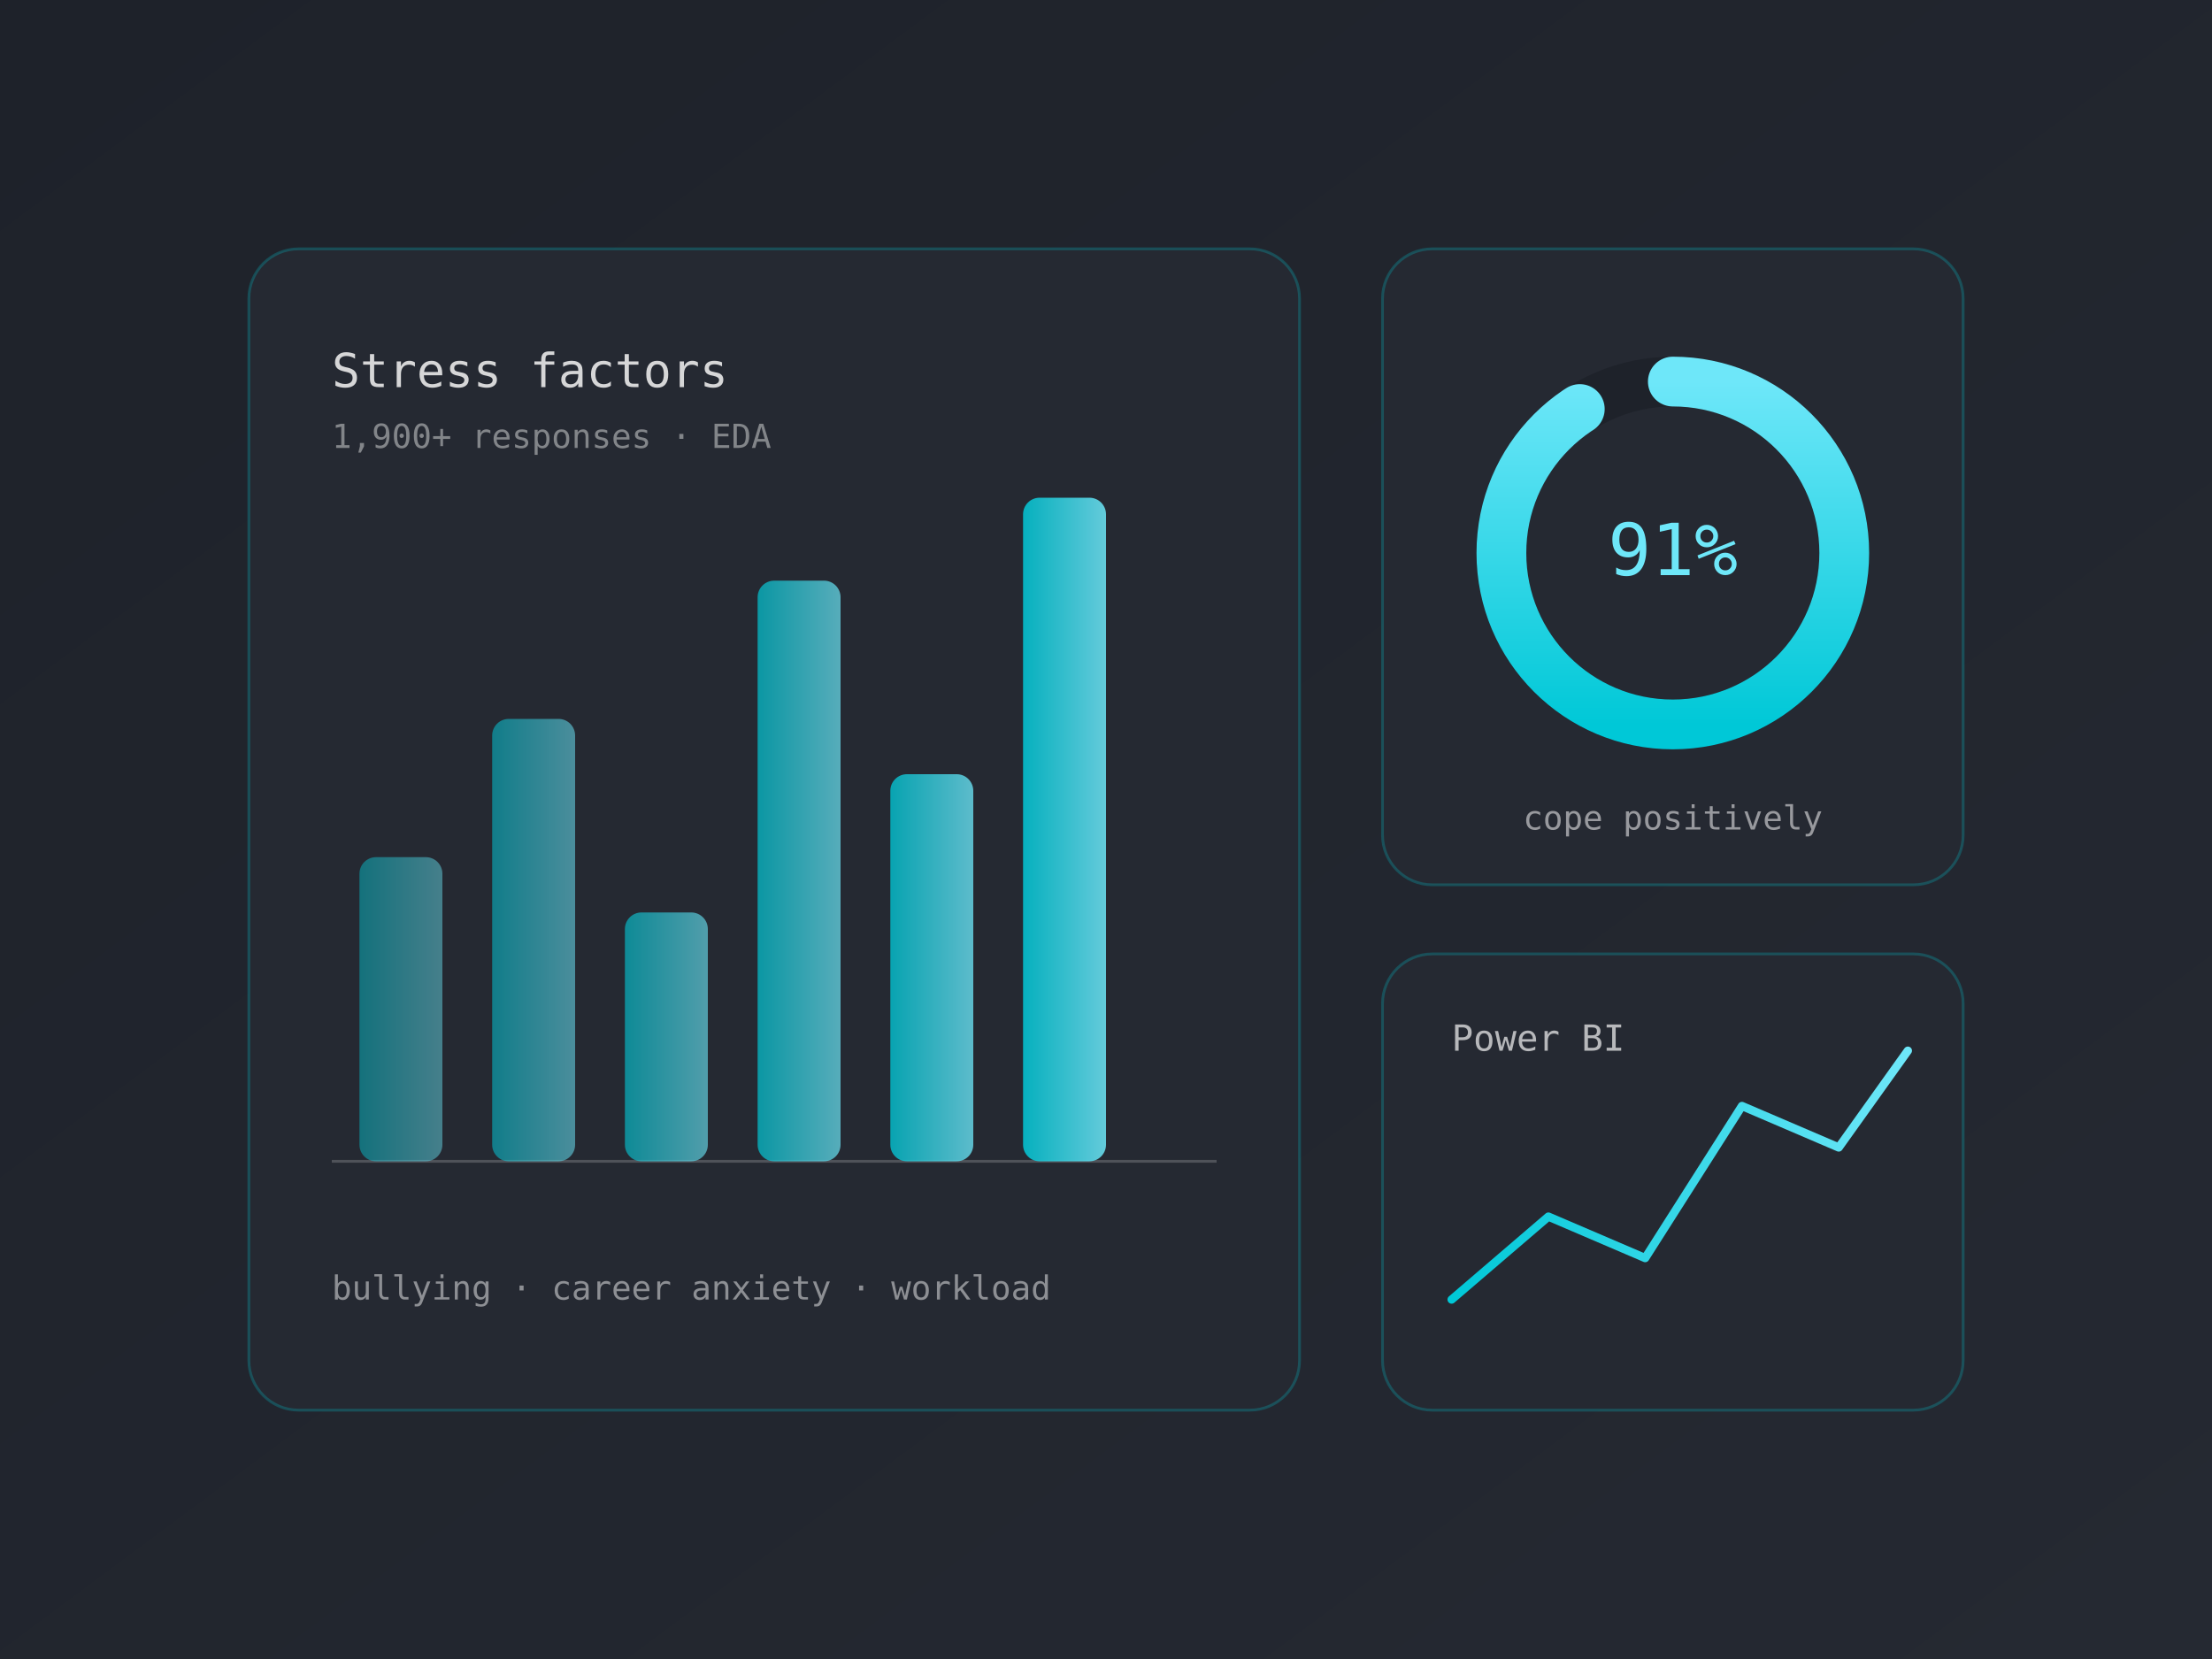
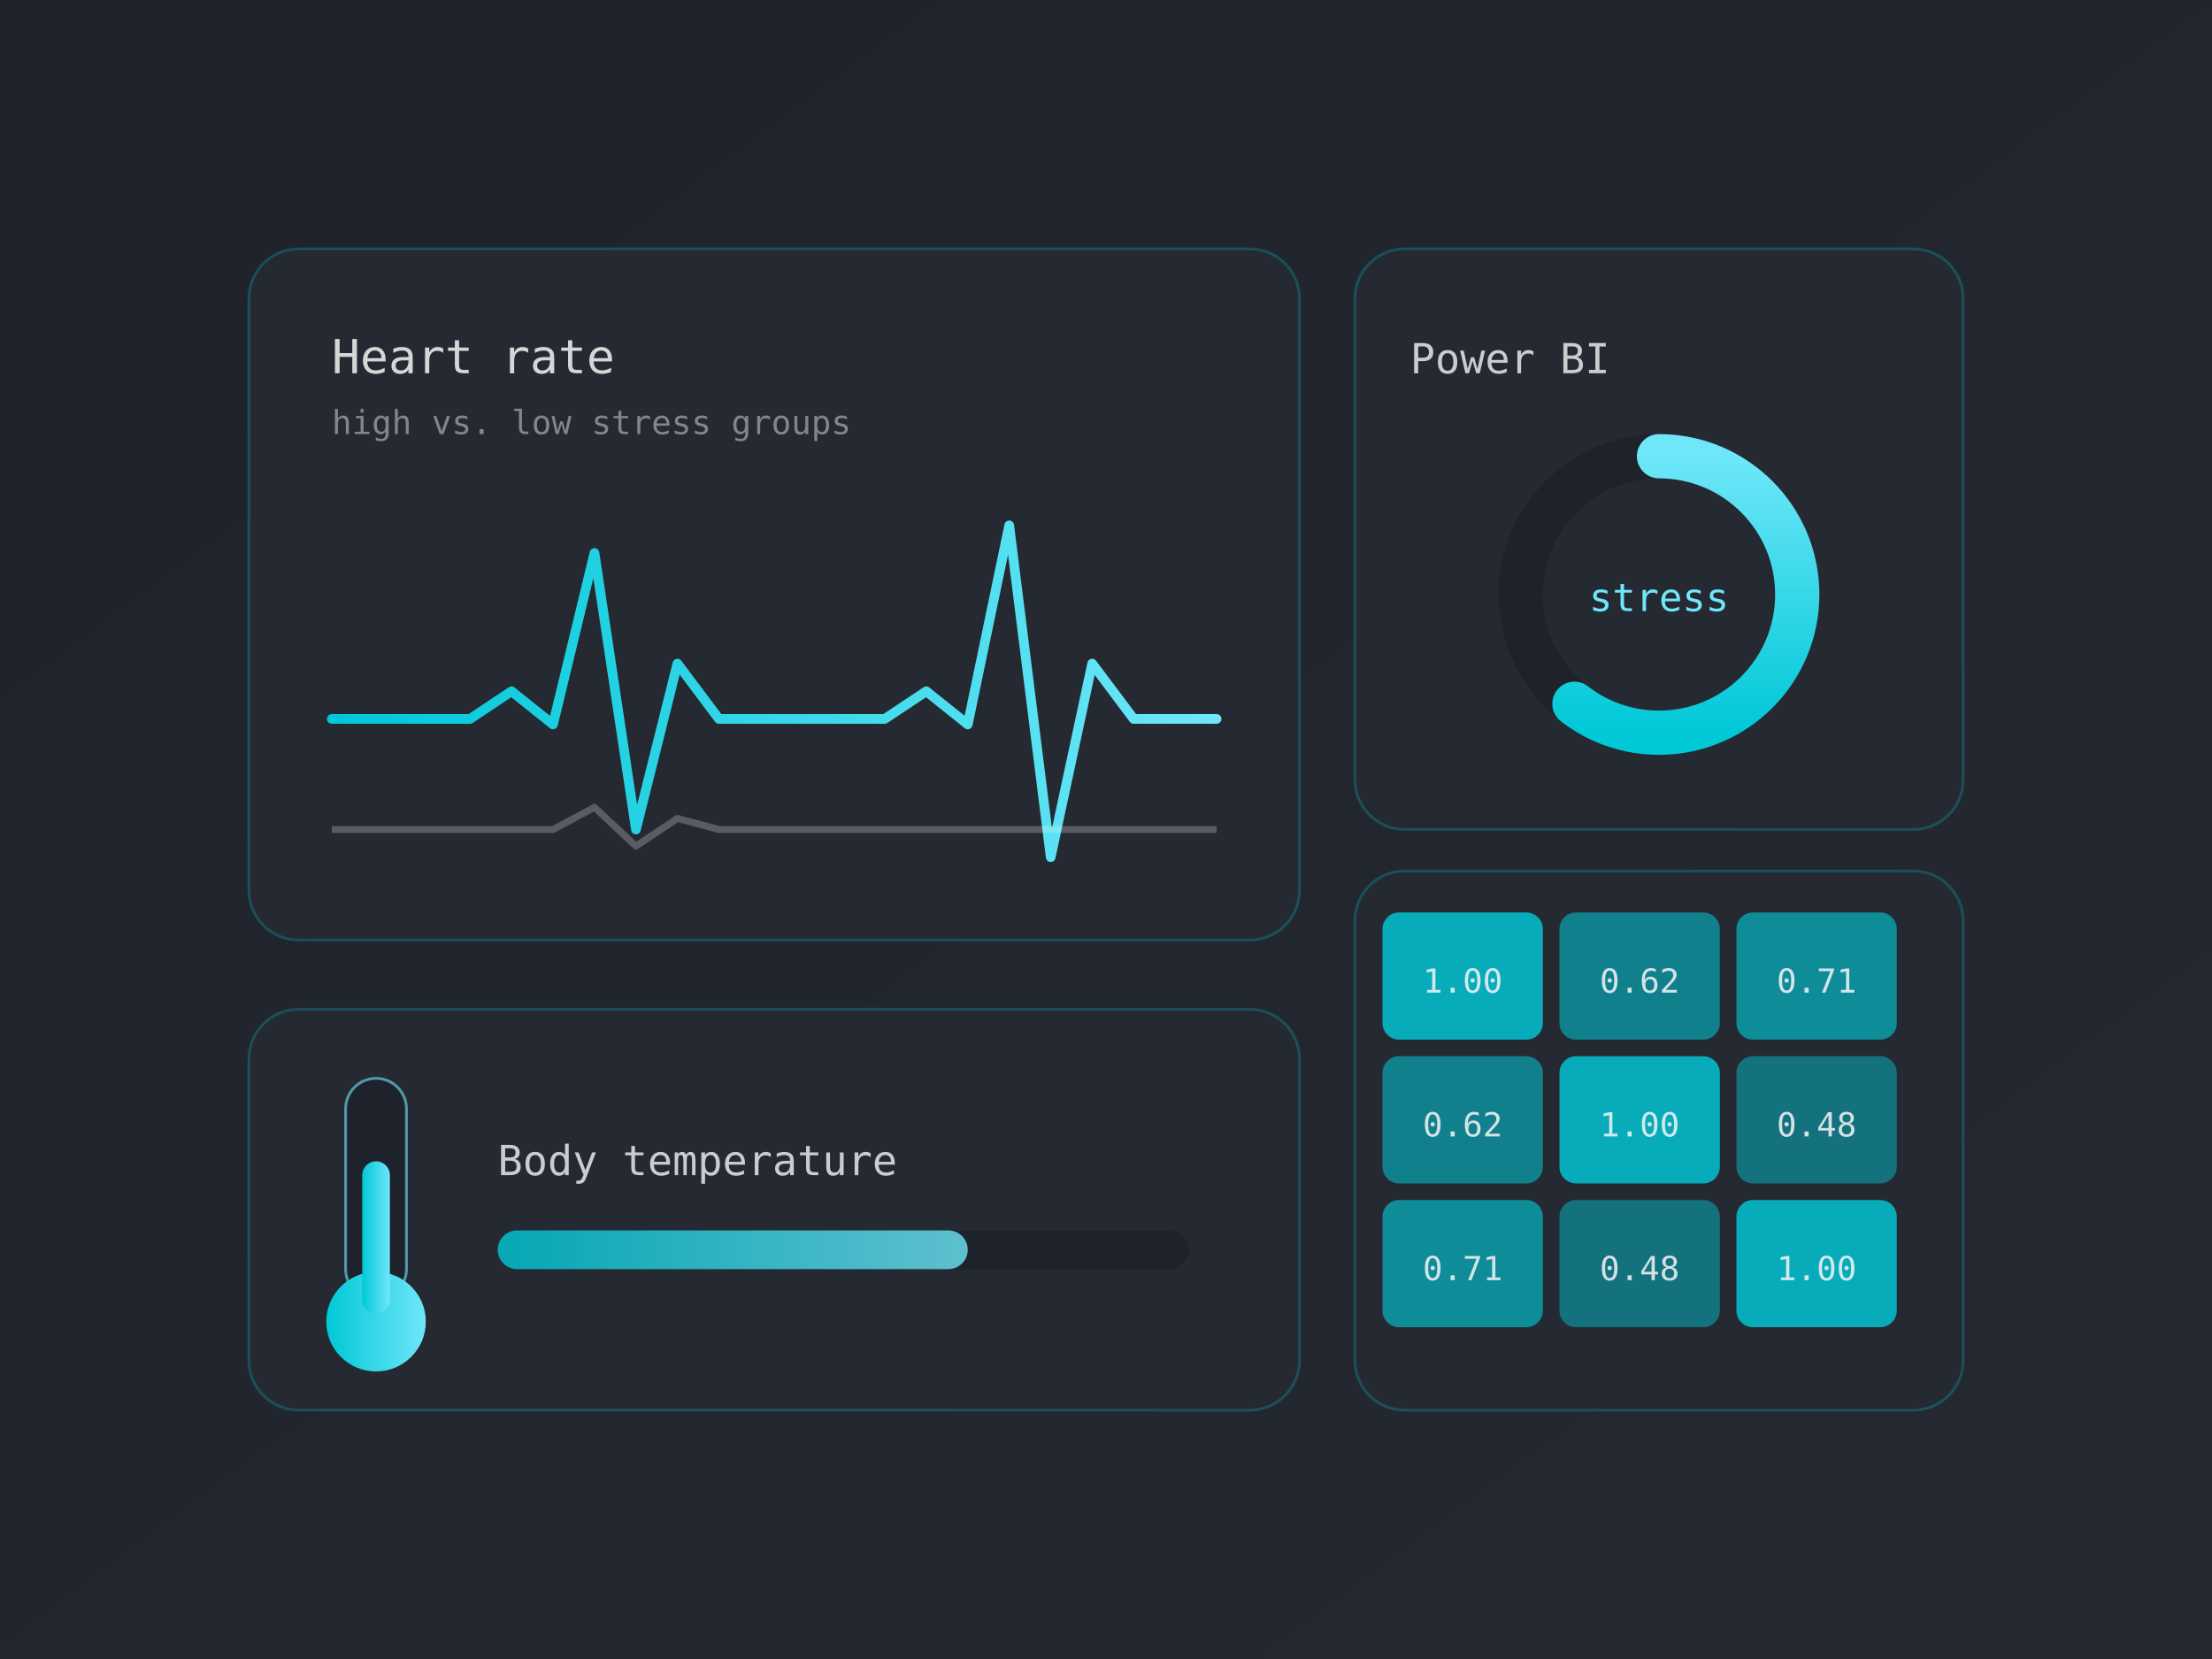
<svg xmlns="http://www.w3.org/2000/svg" viewBox="0 0 800 600" width="800" height="600">
  <defs>
-     <linearGradient id="bgS" x1="0" y1="0" x2="1" y2="1">
+     <linearGradient id="bgH" x1="0" y1="0" x2="1" y2="1">
      <stop offset="0%" stop-color="#1e222a" />
      <stop offset="100%" stop-color="#252932" />
    </linearGradient>
-     <linearGradient id="accS" x1="0" y1="0" x2="1" y2="0">
+     <linearGradient id="accH" x1="0" y1="0" x2="1" y2="0">
      <stop offset="0%" stop-color="#00c8d7" />
      <stop offset="100%" stop-color="#6ee7f9" />
    </linearGradient>
  </defs>
-   <rect width="800" height="600" fill="url(#bgS)" />
-   <rect x="90" y="90" width="380" height="420" rx="18" fill="#252932" stroke="#00c8d7" stroke-opacity="0.25" />
-   <text x="120" y="140" font-family="ui-monospace, Menlo, monospace" fill="#f5f5f5" font-size="17" opacity="0.85">Stress factors</text>
-   <text x="120" y="162" font-family="ui-monospace, Menlo, monospace" fill="#f5f5f5" font-size="12" opacity="0.45">1,900+ responses · EDA</text>
-   <path d="M120 420 H440" stroke="#f5f5f5" stroke-opacity="0.2" />
-   <rect x="130" y="310" width="30" height="110" rx="6" fill="url(#accS)" opacity="0.45" />
-   <rect x="178" y="260" width="30" height="160" rx="6" fill="url(#accS)" opacity="0.53" />
-   <rect x="226" y="330" width="30" height="90" rx="6" fill="url(#accS)" opacity="0.61" />
-   <rect x="274" y="210" width="30" height="210" rx="6" fill="url(#accS)" opacity="0.69" />
-   <rect x="322" y="280" width="30" height="140" rx="6" fill="url(#accS)" opacity="0.77" />
-   <rect x="370" y="180" width="30" height="240" rx="6" fill="url(#accS)" opacity="0.85" />
-   <text x="120" y="470" font-family="ui-monospace, Menlo, monospace" fill="#f5f5f5" font-size="12" opacity="0.5">bullying · career anxiety · workload</text>
-   <rect x="500" y="90" width="210" height="230" rx="18" fill="#252932" stroke="#00c8d7" stroke-opacity="0.25" />
-   <circle cx="605" cy="200" r="62" fill="none" stroke="#1e222a" stroke-width="18" />
-   <circle cx="605" cy="200" r="62" fill="none" stroke="url(#accS)" stroke-width="18" stroke-dasharray="354 389" transform="rotate(-90 605 200)" stroke-linecap="round" />
-   <text x="605" y="208" font-family="ui-monospace, Menlo, monospace" font-size="26" text-anchor="middle" fill="#6ee7f9">91%</text>
-   <text x="605" y="300" font-family="ui-monospace, Menlo, monospace" fill="#f5f5f5" font-size="12" text-anchor="middle" opacity="0.55">cope positively</text>
-   <rect x="500" y="345" width="210" height="165" rx="18" fill="#252932" stroke="#00c8d7" stroke-opacity="0.25" />
-   <polyline points="525,470 560,440 595,455 630,400 665,415 690,380" fill="none" stroke="url(#accS)" stroke-width="3" stroke-linecap="round" stroke-linejoin="round" />
-   <text x="525" y="380" font-family="ui-monospace, Menlo, monospace" fill="#f5f5f5" font-size="13" opacity="0.7">Power BI</text>
+   <rect width="800" height="600" fill="url(#bgH)" />
+   <rect x="90" y="90" width="380" height="250" rx="18" fill="#252932" stroke="#00c8d7" stroke-opacity="0.25" />
+   <text x="120" y="135" font-family="ui-monospace, Menlo, monospace" fill="#f5f5f5" font-size="17" opacity="0.85">Heart rate</text>
+   <text x="120" y="157" font-family="ui-monospace, Menlo, monospace" fill="#f5f5f5" font-size="12" opacity="0.45">high vs. low stress groups</text>
+   <polyline points="120,260 170,260 185,250 200,262 215,200 230,300 245,240 260,260 320,260 335,250 350,262 365,190 380,310 395,240 410,260 440,260" fill="none" stroke="url(#accH)" stroke-width="3.5" stroke-linejoin="round" stroke-linecap="round" />
+   <polyline points="120,300 200,300 215,292 230,306 245,296 260,300 440,300" fill="none" stroke="#f5f5f5" stroke-opacity="0.25" stroke-width="2.5" stroke-linejoin="round" />
+   <rect x="90" y="365" width="380" height="145" rx="18" fill="#252932" stroke="#00c8d7" stroke-opacity="0.25" />
+   <rect x="125" y="390" width="22" height="80" rx="11" fill="#1e222a" stroke="#6ee7f9" stroke-opacity="0.6" />
+   <circle cx="136" cy="478" r="18" fill="url(#accH)" />
+   <rect x="131" y="420" width="10" height="55" rx="5" fill="url(#accH)" />
+   <text x="180" y="425" font-family="ui-monospace, Menlo, monospace" fill="#f5f5f5" font-size="15" opacity="0.8">Body temperature</text>
+   <rect x="180" y="445" width="250" height="14" rx="7" fill="#1e222a" />
+   <rect x="180" y="445" width="170" height="14" rx="7" fill="url(#accH)" opacity="0.8" />
+   <rect x="490" y="90" width="220" height="210" rx="18" fill="#252932" stroke="#00c8d7" stroke-opacity="0.25" />
+   <text x="510" y="135" font-family="ui-monospace, Menlo, monospace" fill="#f5f5f5" font-size="15" opacity="0.8">Power BI</text>
+   <circle cx="600" cy="215" r="50" fill="none" stroke="#1e222a" stroke-width="16" />
+   <circle cx="600" cy="215" r="50" fill="none" stroke="url(#accH)" stroke-width="16" stroke-dasharray="190 314" transform="rotate(-90 600 215)" stroke-linecap="round" />
+   <text x="600" y="221" font-family="ui-monospace, Menlo, monospace" font-size="14" text-anchor="middle" fill="#6ee7f9">stress</text>
+   <rect x="490" y="315" width="220" height="195" rx="18" fill="#252932" stroke="#00c8d7" stroke-opacity="0.25" />
+   <rect x="500" y="330" width="58" height="46" rx="6" fill="#00c8d7" opacity="0.82" />
+   <text x="529" y="359" font-family="ui-monospace, Menlo, monospace" fill="#f5f5f5" font-size="12" text-anchor="middle" opacity="0.85">1.00</text>
+   <rect x="564" y="330" width="58" height="46" rx="6" fill="#00c8d7" opacity="0.55" />
+   <text x="593" y="359" font-family="ui-monospace, Menlo, monospace" fill="#f5f5f5" font-size="12" text-anchor="middle" opacity="0.85">0.62</text>
+   <rect x="628" y="330" width="58" height="46" rx="6" fill="#00c8d7" opacity="0.62" />
+   <text x="657" y="359" font-family="ui-monospace, Menlo, monospace" fill="#f5f5f5" font-size="12" text-anchor="middle" opacity="0.85">0.71</text>
+   <rect x="500" y="382" width="58" height="46" rx="6" fill="#00c8d7" opacity="0.55" />
+   <text x="529" y="411" font-family="ui-monospace, Menlo, monospace" fill="#f5f5f5" font-size="12" text-anchor="middle" opacity="0.85">0.62</text>
+   <rect x="564" y="382" width="58" height="46" rx="6" fill="#00c8d7" opacity="0.82" />
+   <text x="593" y="411" font-family="ui-monospace, Menlo, monospace" fill="#f5f5f5" font-size="12" text-anchor="middle" opacity="0.85">1.00</text>
+   <rect x="628" y="382" width="58" height="46" rx="6" fill="#00c8d7" opacity="0.46" />
+   <text x="657" y="411" font-family="ui-monospace, Menlo, monospace" fill="#f5f5f5" font-size="12" text-anchor="middle" opacity="0.85">0.48</text>
+   <rect x="500" y="434" width="58" height="46" rx="6" fill="#00c8d7" opacity="0.62" />
+   <text x="529" y="463" font-family="ui-monospace, Menlo, monospace" fill="#f5f5f5" font-size="12" text-anchor="middle" opacity="0.85">0.71</text>
+   <rect x="564" y="434" width="58" height="46" rx="6" fill="#00c8d7" opacity="0.46" />
+   <text x="593" y="463" font-family="ui-monospace, Menlo, monospace" fill="#f5f5f5" font-size="12" text-anchor="middle" opacity="0.85">0.48</text>
+   <rect x="628" y="434" width="58" height="46" rx="6" fill="#00c8d7" opacity="0.82" />
+   <text x="657" y="463" font-family="ui-monospace, Menlo, monospace" fill="#f5f5f5" font-size="12" text-anchor="middle" opacity="0.85">1.00</text>
</svg>
